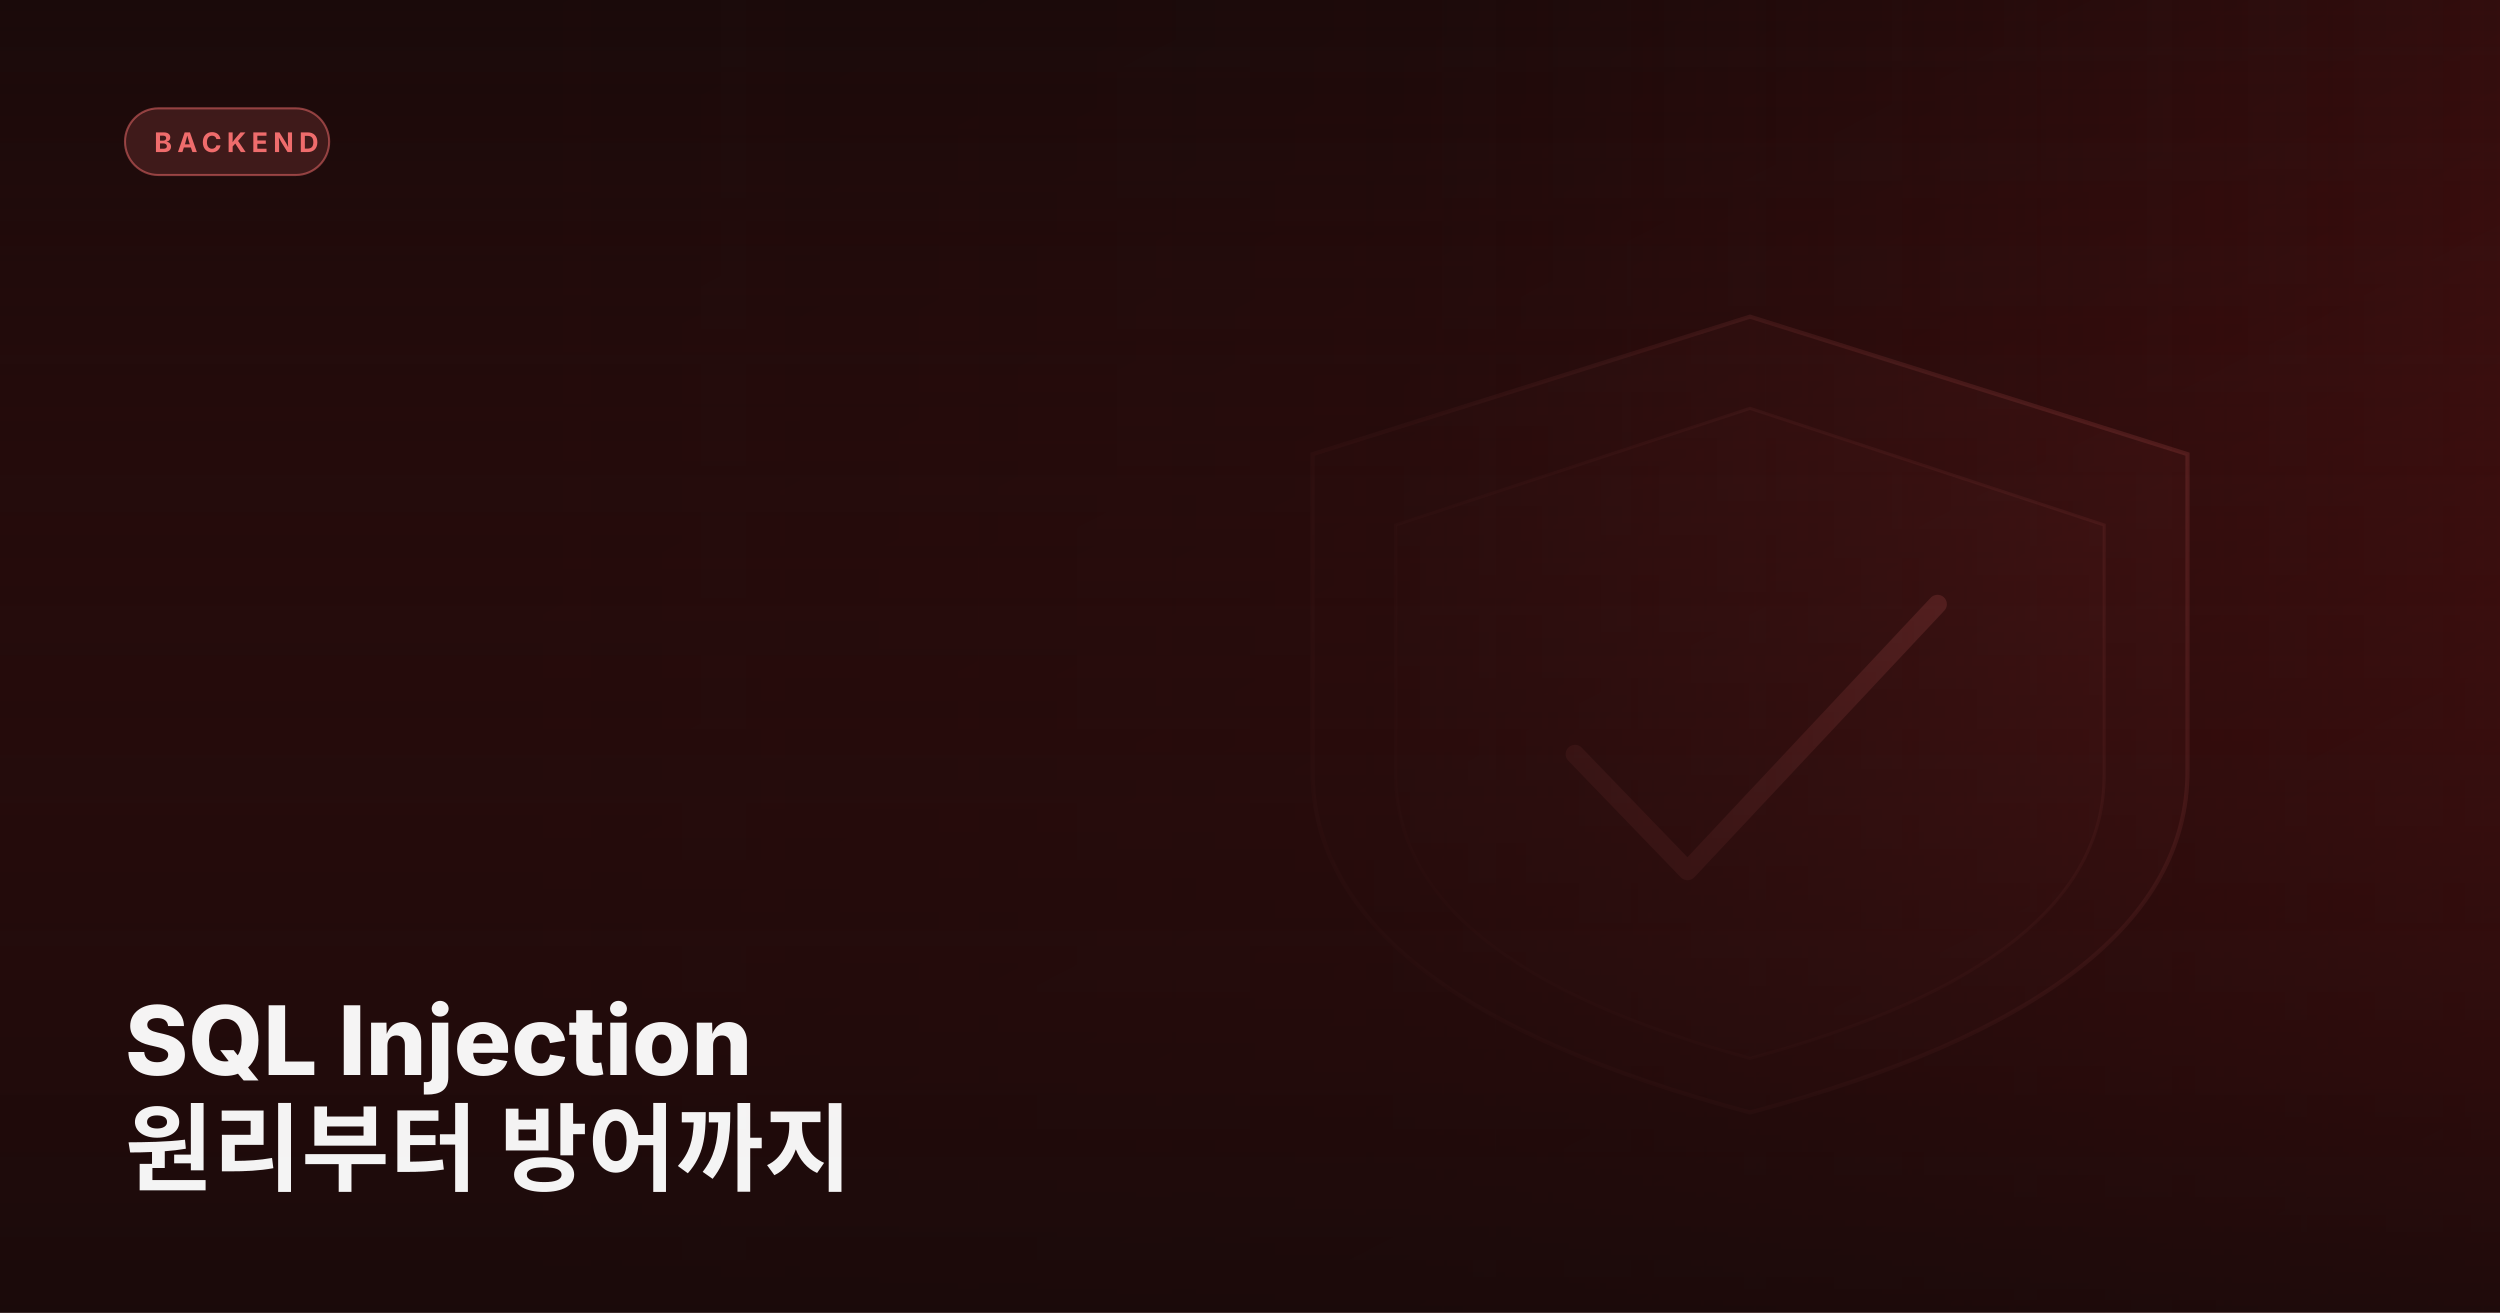
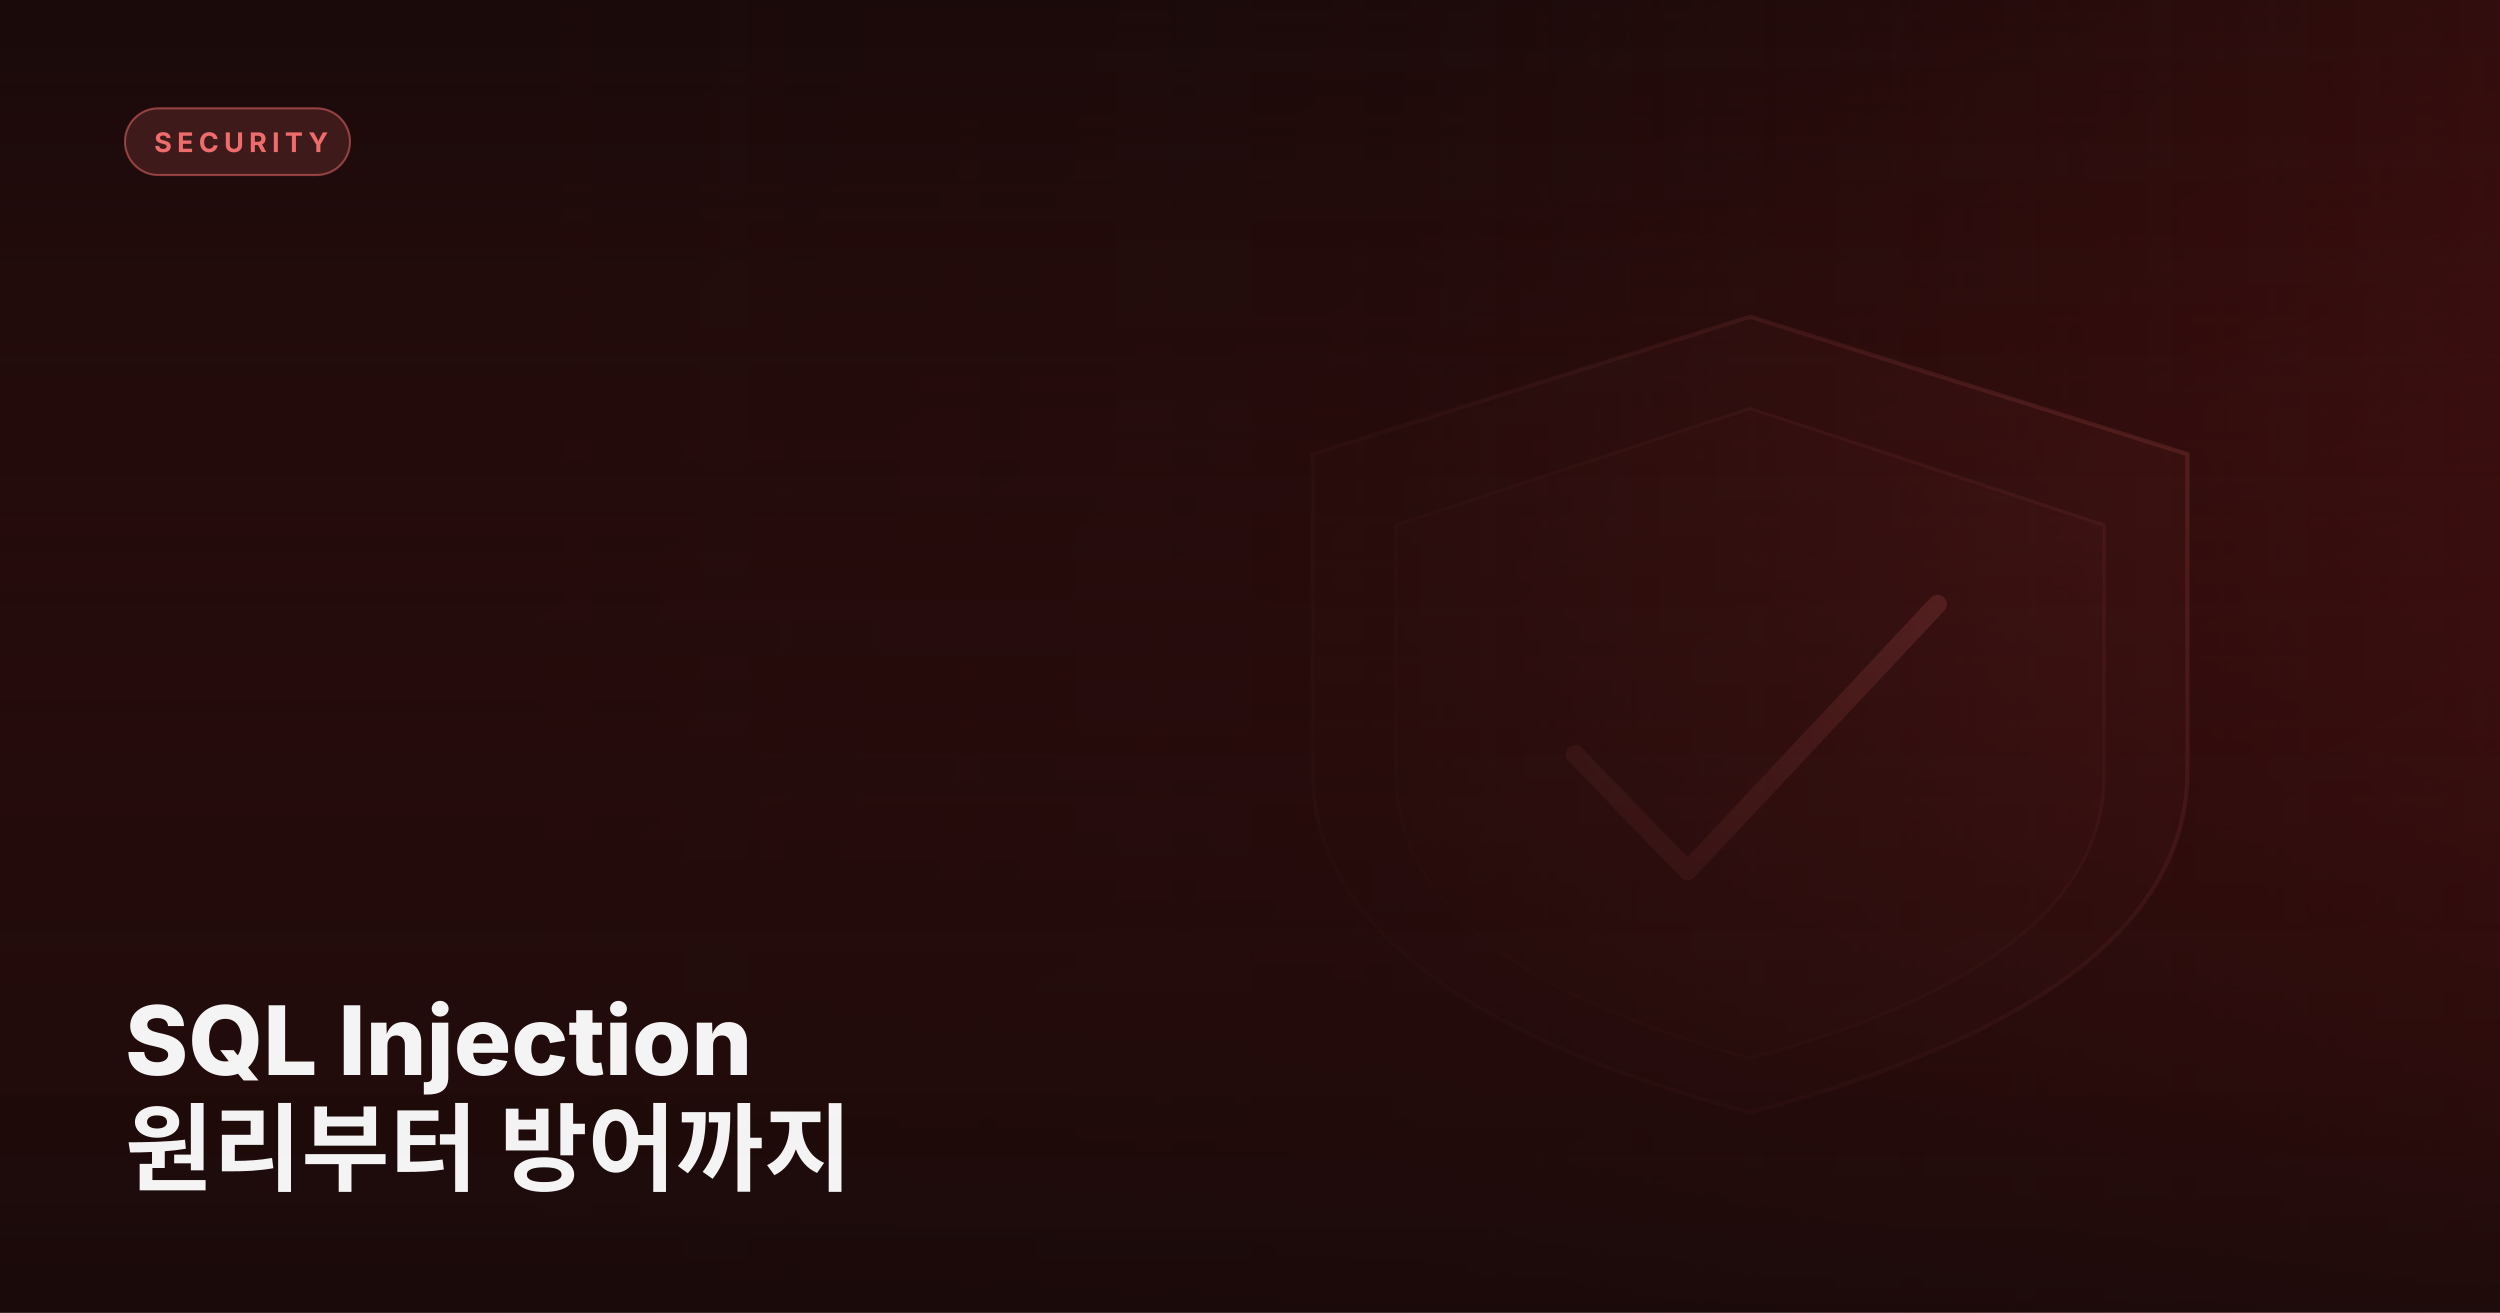
<svg xmlns="http://www.w3.org/2000/svg" width="1200" height="630" viewBox="0 0 1200 630">
  <defs>
    <linearGradient id="bg" x1="0%" y1="0%" x2="100%" y2="100%">
      <stop offset="0%" stop-color="#1a0a0a" />
      <stop offset="100%" stop-color="#4a1010" />
    </linearGradient>
    <linearGradient id="lf" x1="100%" y1="0%" x2="20%" y2="0%">
      <stop offset="0%" stop-color="#1a0a0a" stop-opacity="0" />
      <stop offset="55%" stop-color="#1a0a0a" stop-opacity="0.82" />
      <stop offset="100%" stop-color="#1a0a0a" stop-opacity="1" />
    </linearGradient>
    <linearGradient id="bf" x1="0%" y1="0%" x2="0%" y2="100%">
      <stop offset="0%" stop-color="#4a1010" stop-opacity="0" />
      <stop offset="100%" stop-color="#1a0a0a" stop-opacity="0.9" />
    </linearGradient>
  </defs>
  <rect width="1200" height="630" fill="url(#bg)" />
  <path d="M 840 152 L 1050 218 L 1050 370 Q 1050 478 840 534 Q 630 478 630 370 L 630 218 Z" fill="#f87171" fill-opacity="0.07" stroke="#f87171" stroke-width="2" stroke-opacity="0.28" />
  <path d="M 840 196 L 1010 252 L 1010 372 Q 1010 462 840 508 Q 670 462 670 372 L 670 252 Z" fill="#f87171" fill-opacity="0.05" stroke="#f87171" stroke-width="1.5" stroke-opacity="0.18" />
  <path d="M 756 362 L 810 418 L 930 290" fill="none" stroke="#f87171" stroke-width="9" stroke-linecap="round" stroke-linejoin="round" stroke-opacity="0.48" />
  <rect width="1200" height="630" fill="url(#lf)" />
  <rect width="1200" height="630" fill="url(#bf)" />
-   <rect x="60" y="52" width="98" height="32" rx="16" fill="#f87171" fill-opacity="0.15" stroke="#f87171" stroke-width="1" stroke-opacity="0.5" />
-   <text x="74" y="73" font-family="system-ui,-apple-system,Segoe UI,sans-serif" font-size="13" font-weight="700" letter-spacing="2.5" fill="#f87171" fill-opacity="0.95">BACKEND</text>
+   <rect x="60" y="52" width="108" height="32" rx="16" fill="#f87171" fill-opacity="0.15" stroke="#f87171" stroke-width="1" stroke-opacity="0.5" />
+   <text x="74" y="73" font-family="system-ui,-apple-system,Segoe UI,sans-serif" font-size="13" font-weight="700" letter-spacing="2.5" fill="#f87171" fill-opacity="0.95">SECURITY</text>
  <text x="60" y="516" font-family="system-ui,-apple-system,Segoe UI,sans-serif" font-size="46" font-weight="800" fill="white" fill-opacity="0.95">SQL Injection</text>
  <text x="60" y="568" font-family="system-ui,-apple-system,Segoe UI,sans-serif" font-size="46" font-weight="800" fill="white" fill-opacity="0.95">원리부터 방어까지</text>
</svg>
